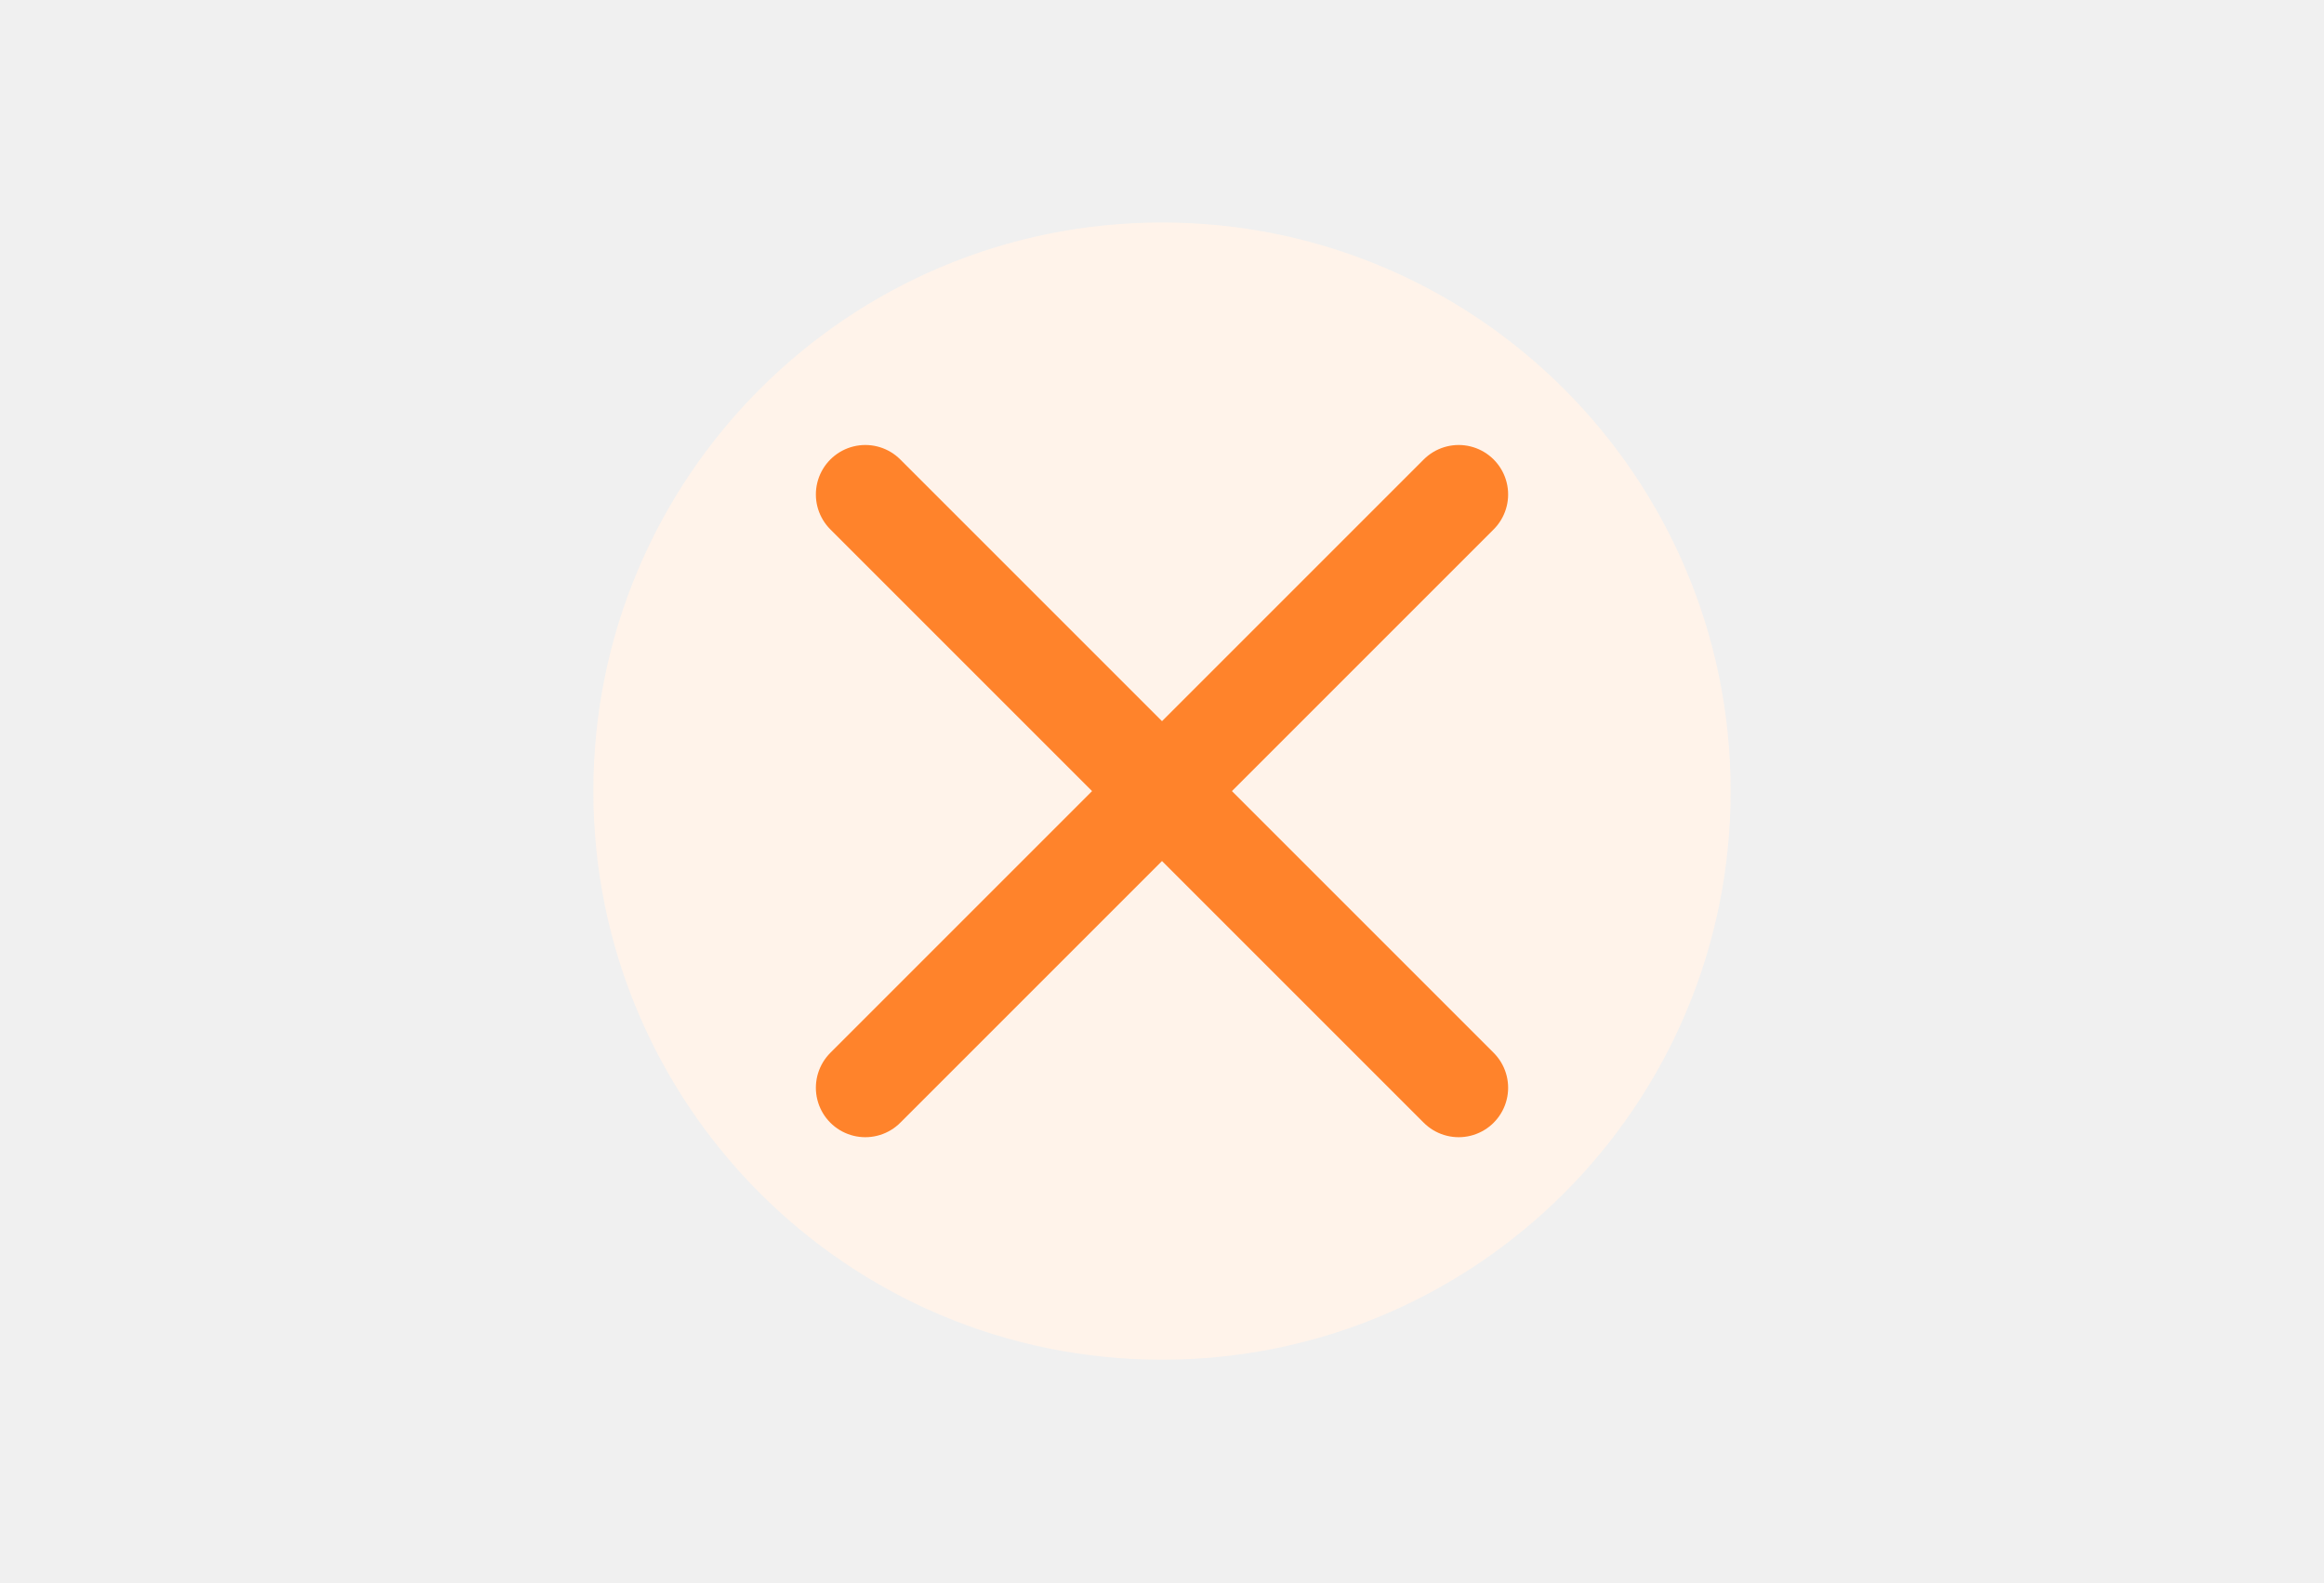
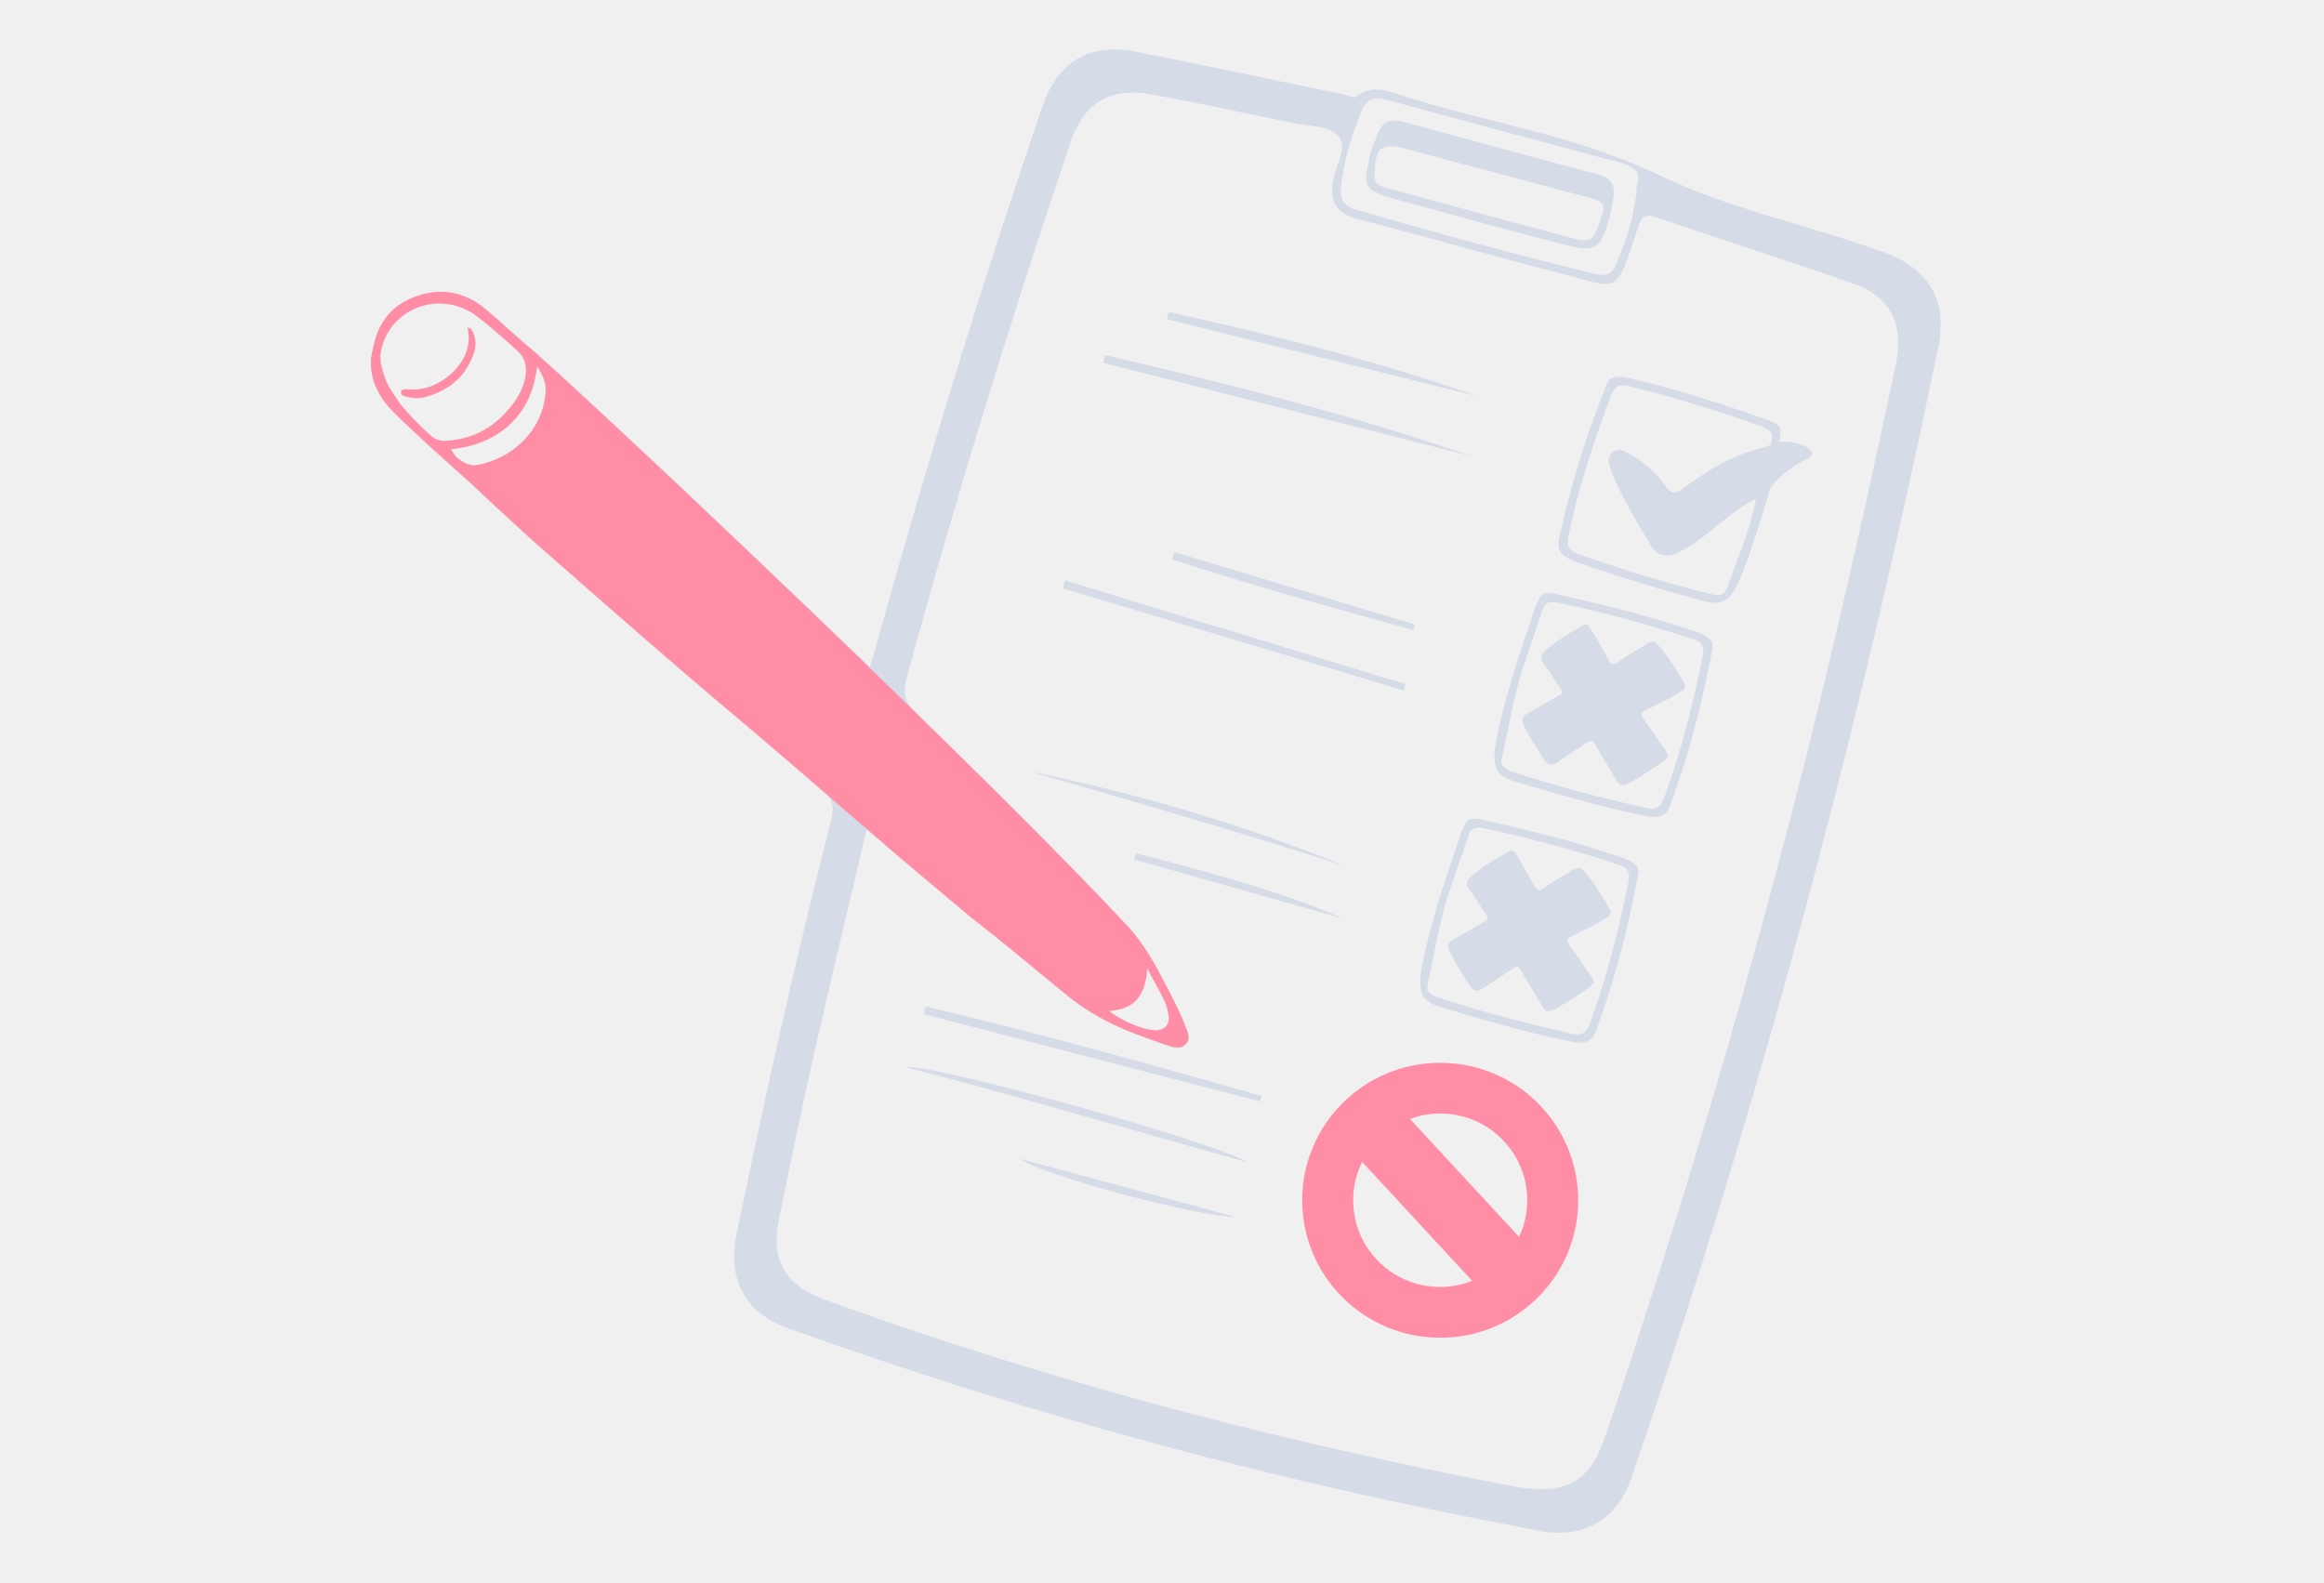
<svg xmlns="http://www.w3.org/2000/svg" width="188" height="128" viewBox="0 0 188 128" fill="none">
-   <circle cx="94" cy="64" r="46" fill="#FFF3EA" />
-   <path d="m70 40 48 48m0-48L70 88" stroke="#FF832B" stroke-width="8" stroke-linecap="round" />
+   <g id="Property=Cancel">
+     <g id="Clip path group">
+       <mask id="mask0_8573_2440" style="mask-type:luminance" maskUnits="userSpaceOnUse" x="30" y="4" width="127" height="120">
+         <g id="clippath">
+           <path id="Vector" d="M156.992 4H30V124H156.992V4Z" fill="white" />
+         </g>
+       </mask>
+       <g mask="url(#mask0_8573_2440)">
+         <g id="Group">
+           <g id="Group_2">
+             <path id="Vector_2" d="M32.81 31.656C35.218 31.688 37.53 30.408 38.228 27.488C37.096 30.392 35.459 31.544 32.81 31.656Z" fill="#D5DCE7" />
+             <path id="Vector_3" d="M70.947 51.992C74.993 37.424 79.416 22.976 84.305 8.664C85.565 4.992 88.078 3.432 91.882 4.184C97.469 5.28 103.04 6.472 108.619 7.624C108.981 7.696 109.494 7.984 109.679 7.832C111.06 6.736 112.424 7.424 113.733 7.832C120.564 9.96 127.652 11.008 134.275 14.192C140.006 16.952 146.468 18.232 152.505 20.456C156.061 21.76 157.562 24.376 156.815 28.008C150.426 59.048 142.278 89.608 131.955 119.592C130.791 122.976 128.086 124.52 124.53 123.848C122.892 123.536 121.246 123.208 119.609 122.888C100.624 119.16 82.041 114.008 63.835 107.488C60.199 106.184 58.826 103.512 59.605 99.744C61.909 88.56 64.397 77.416 67.239 66.352C67.552 65.136 67.263 64.48 66.348 63.712C61.748 59.856 57.181 55.96 52.653 52.016C45.742 46.008 38.83 40 32.264 33.608C30.763 32.144 29.791 30.48 30.169 28.336C30.987 23.712 36.037 22.112 39.745 25.36C47.154 31.84 54.283 38.624 61.411 45.392C64.365 48.192 67.287 51.008 70.369 53.952C70.618 53.128 70.803 52.552 70.963 51.976L70.947 51.992ZM65.778 85.592C64.798 89.928 63.915 94.28 63.008 98.632C62.334 101.88 63.466 103.944 66.669 105.12C72.537 107.28 78.477 109.2 84.465 111.016C96.924 114.776 109.559 117.776 122.338 120.224C126.512 121.024 128.567 119.976 129.779 116.416C136.201 97.544 141.836 78.44 146.637 59.088C149.085 49.208 151.301 39.272 153.396 29.304C154.03 26.28 152.898 23.992 149.992 22.968C144.678 21.104 139.316 19.408 133.986 17.584C133.014 17.248 132.774 17.584 132.493 18.448C130.63 24.08 131.064 23.344 126.039 22.064C120.644 20.688 115.298 19.12 109.904 17.744C108.082 17.28 107.528 16.368 107.841 14.568C108.049 13.344 109.117 11.872 108.202 10.936C107.48 10.184 105.906 10.216 104.702 9.968C100.881 9.176 97.068 8.36 93.231 7.648C89.811 7.016 87.692 8.288 86.609 11.488C81.768 25.808 77.321 40.248 73.347 54.832C73.01 56.064 73.195 56.816 74.134 57.736C79.89 63.36 85.677 68.944 91.128 74.872C93.359 77.296 94.556 80.272 95.92 83.168C96.137 83.624 96.33 84.12 95.872 84.536C95.447 84.928 94.941 84.76 94.467 84.6C91.353 83.536 88.35 82.312 85.79 80.12C81.038 76.056 76.213 72.08 71.413 68.08C71.084 67.808 70.739 67.568 70.112 67.088C68.603 73.488 67.142 79.544 65.77 85.616L65.778 85.592ZM35.675 35.656C38.14 36.104 41.704 33.576 42.466 30.872C42.675 30.128 42.82 29.296 42.298 28.744C40.66 27 39.087 25.08 36.663 24.408C33.773 23.616 30.747 26.112 30.73 29.176C30.73 30.984 34.07 35.376 35.683 35.664L35.675 35.656ZM131.264 13.216C124.883 11.496 118.501 9.8 112.127 8.064C111.1 7.784 110.514 8.064 110.113 9.048C109.334 11 108.7 12.976 108.483 15.088C108.379 16.128 108.684 16.664 109.719 16.968C116.125 18.824 122.563 20.584 129.049 22.16C129.972 22.384 130.414 22.136 130.759 21.312C131.618 19.32 132.268 17.272 132.42 15.04C132.83 13.984 132.228 13.488 131.264 13.224V13.216ZM36.494 36.344C37.409 38.016 38.983 38.064 41.27 36.528C43.952 34.736 45.011 31.592 43.47 29.656C42.739 33.584 40.291 35.68 36.494 36.336V36.344ZM93.014 83.304C94.154 83.608 94.965 82.672 94.516 81.624C94.09 80.632 93.528 79.696 92.814 78.328C92.308 80.256 91.168 81.104 89.739 81.776C90.815 82.632 91.923 83.016 93.022 83.312L93.014 83.304ZM130.044 30.952C130.269 30.432 130.984 30.4 131.762 30.584C135.559 31.456 139.26 32.664 142.936 33.952C143.346 34.096 143.996 34.328 144.02 34.768C144.044 35.176 143.94 35.736 143.94 35.736C143.94 35.736 144.766 35.664 145.641 35.944C146.428 36.2 146.966 36.752 146.267 37.08C145.031 37.664 143.843 38.584 143.201 39.496C143.201 39.496 141.74 44.672 140.6 47.16C139.942 48.6 139.276 49.016 137.807 48.624C134.347 47.688 130.911 46.688 127.54 45.464C126.641 45.136 125.878 44.752 126.111 43.656C127.002 39.432 128.278 35.312 130.028 30.952H130.044ZM142.045 40.344C139.87 41.456 138.385 43.176 136.474 44.312C135.487 44.896 134.339 45.44 133.552 44.128C132.348 42.12 131.096 40.128 130.269 37.92C130.084 37.424 130.012 36.952 130.47 36.576C130.879 36.24 131.337 36.472 131.69 36.656C132.902 37.304 133.938 38.192 134.732 39.304C135.214 39.984 135.543 39.984 136.193 39.496C138.08 38.08 140.078 36.848 142.406 36.28C142.776 36.192 143.241 35.992 143.241 35.992C143.257 35.92 143.321 35.608 143.338 35.528C143.434 34.88 142.928 34.656 142.479 34.488C138.931 33.208 135.326 32.104 131.658 31.216C130.992 31.056 130.598 31.296 130.365 31.912C128.937 35.664 127.692 39.464 126.866 43.392C126.705 44.16 126.938 44.56 127.628 44.8C131.184 46.056 134.78 47.184 138.449 48.072C138.971 48.2 139.476 48.216 139.693 47.616C140.52 45.256 141.58 42.968 142.045 40.336V40.344ZM118.212 67.328C118.212 67.328 118.429 66.8 118.662 66.464C118.918 66.104 119.593 66.248 120.018 66.344C123.815 67.192 127.596 68.128 131.281 69.4C132.035 69.656 132.621 70.064 132.541 70.624C131.69 75.248 130.582 79.408 129.081 83.456C128.696 84.504 127.837 84.432 126.906 84.232C123.398 83.488 119.954 82.512 116.526 81.472C115.073 81.032 114.728 80.328 114.945 78.76C115.314 76.048 117.016 70.864 117.016 70.864M117.586 71.176C116.575 73.656 116.037 77.2 115.483 79.632C115.338 80.248 115.788 80.504 116.294 80.672C119.874 81.864 123.518 82.808 127.203 83.632C127.917 83.792 128.326 83.584 128.599 82.84C129.988 79.072 130.959 75.192 131.754 71.256C131.883 70.608 131.674 70.192 131.032 69.984C127.451 68.8 123.815 67.824 120.123 67.024C119.657 66.92 119.111 66.848 118.846 67.448C118.814 67.528 117.835 70.408 117.811 70.472M89.242 29.352C99.187 31.872 109.125 34.392 119.071 36.912C109.342 33.544 99.38 31.056 89.378 28.72C89.33 28.928 89.29 29.136 89.242 29.344V29.352ZM74.72 82.04C83.799 84.392 92.87 86.752 101.949 89.112C101.989 88.968 102.029 88.816 102.069 88.664C93.046 86.088 84.008 83.584 74.889 81.424C74.832 81.632 74.784 81.84 74.728 82.048L74.72 82.04ZM85.974 47.6C95.174 50.352 104.365 53.104 113.556 55.856C113.604 55.688 113.661 55.512 113.709 55.344C104.517 52.544 95.334 49.752 86.151 46.96L85.974 47.6ZM73.171 86.312C82.45 88.688 91.61 91.472 100.849 94C98.465 92.456 75.7 86.08 73.171 86.312ZM119.545 32.056C111.413 29.192 103.008 27.104 94.54 25.24C94.491 25.432 94.435 25.632 94.387 25.824C102.768 27.904 111.156 29.984 119.537 32.056H119.545ZM108.852 70.072C100.592 66.72 92.091 64.2 83.358 62.424C91.891 64.872 100.399 67.376 108.852 70.072ZM94.812 45.256C101.25 47.344 107.777 49.168 114.311 50.96C114.359 50.808 114.399 50.664 114.447 50.52C107.961 48.568 101.483 46.608 94.997 44.656C94.941 44.856 94.877 45.056 94.812 45.256ZM108.684 74.328C103.313 71.96 97.582 70.544 91.891 69.016C91.842 69.184 91.786 69.36 91.738 69.528C97.389 71.128 103.032 72.728 108.684 74.328ZM100.014 98.464C94.339 96.936 88.672 95.408 82.531 93.752C84.2 95.04 96.707 98.416 100.014 98.464ZM130.237 17.432C129.523 20.184 129.169 20.464 126.416 19.76C121.873 18.592 117.353 17.336 112.834 16.096C110.402 15.424 110.241 15.168 110.779 12.744C110.923 12.088 111.212 11.472 111.445 10.832C111.798 9.824 112.521 9.576 113.5 9.848C118.742 11.272 123.984 12.704 129.234 14.104C130.261 14.376 130.703 14.936 130.518 15.992C130.43 16.472 130.365 16.96 130.245 17.44L130.237 17.432ZM112.216 15.216C117.337 16.616 122.459 18.008 127.588 19.376C129.185 19.8 129.161 18.384 129.555 17.512C130.06 16.4 129.314 16.184 128.439 15.96C123.542 14.68 118.662 13.344 113.765 12.048C111.734 11.512 111.26 11.888 111.212 13.968C111.02 14.776 111.606 15.056 112.216 15.224V15.216ZM124.216 49.072C124.216 49.072 124.433 48.544 124.666 48.208C124.923 47.848 125.597 47.992 126.023 48.088C129.82 48.936 133.6 49.872 137.285 51.144C138.04 51.4 138.626 51.808 138.545 52.368C137.694 56.992 136.587 61.152 135.085 65.2C134.7 66.248 133.841 66.176 132.91 65.976C129.402 65.232 125.958 64.256 122.531 63.216C121.078 62.776 120.733 62.072 120.949 60.504C121.311 57.792 123.02 52.608 123.02 52.608M123.59 52.92C122.579 55.4 122.041 58.944 121.487 61.376C121.343 61.992 121.792 62.248 122.298 62.416C125.878 63.608 129.523 64.552 133.207 65.376C133.922 65.536 134.331 65.328 134.604 64.584C135.993 60.816 136.964 56.936 137.759 53C137.887 52.352 137.678 51.936 137.036 51.728C133.456 50.544 129.82 49.568 126.127 48.768C125.661 48.664 125.108 48.592 124.843 49.192C124.811 49.272 123.831 52.152 123.807 52.216M134.901 61.256C134.805 61.352 134.692 61.48 134.556 61.584C133.649 62.248 132.693 62.84 131.714 63.384C131.289 63.624 131.008 63.552 130.759 63.12C130.213 62.168 129.619 61.248 129.081 60.296C128.856 59.896 128.672 59.848 128.302 60.104C127.548 60.64 126.753 61.128 125.999 61.656C125.509 61.992 125.188 61.912 124.867 61.408C124.313 60.52 123.743 59.64 123.277 58.704C123.053 58.256 123.117 57.952 123.598 57.696C124.441 57.256 125.244 56.736 126.079 56.28C126.392 56.112 126.448 55.976 126.231 55.68C125.766 55.024 125.356 54.336 124.883 53.68C124.602 53.288 124.618 52.992 124.971 52.672C125.894 51.824 126.97 51.2 128.062 50.592C128.415 50.392 128.551 50.64 128.688 50.88C129.153 51.68 129.635 52.472 130.068 53.288C130.285 53.704 130.446 53.88 130.919 53.544C131.65 53.016 132.444 52.584 133.207 52.096C133.576 51.856 133.865 51.856 134.162 52.2C134.981 53.144 135.623 54.208 136.241 55.288C136.45 55.664 136.201 55.8 135.944 55.968C135.061 56.544 134.106 56.976 133.167 57.44C132.766 57.64 132.661 57.792 132.958 58.176C133.552 58.976 134.114 59.808 134.676 60.632C134.796 60.808 134.941 60.984 134.925 61.272L134.901 61.256ZM128.904 79.544C128.808 79.64 128.696 79.768 128.559 79.872C127.652 80.536 126.697 81.128 125.718 81.672C125.292 81.912 125.003 81.84 124.762 81.408C124.216 80.456 123.622 79.536 123.085 78.584C122.86 78.184 122.675 78.136 122.306 78.392C121.551 78.928 120.757 79.416 119.994 79.944C119.504 80.28 119.183 80.2 118.862 79.696C118.308 78.808 117.738 77.928 117.273 76.992C117.048 76.544 117.112 76.24 117.594 75.984C118.437 75.544 119.24 75.024 120.074 74.568C120.387 74.4 120.444 74.264 120.227 73.968C119.761 73.312 119.352 72.624 118.878 71.968C118.597 71.576 118.613 71.28 118.967 70.96C119.89 70.112 120.965 69.488 122.057 68.88C122.41 68.68 122.547 68.928 122.683 69.168C123.149 69.968 123.631 70.76 124.064 71.576C124.281 71.992 124.441 72.168 124.915 71.832C125.645 71.304 126.448 70.872 127.203 70.384C127.572 70.144 127.861 70.144 128.158 70.488C128.977 71.432 129.619 72.496 130.237 73.576C130.446 73.952 130.197 74.088 129.94 74.256C129.057 74.832 128.102 75.264 127.163 75.728C126.761 75.928 126.657 76.08 126.954 76.464C127.548 77.264 128.11 78.096 128.672 78.92C128.792 79.096 128.937 79.28 128.92 79.56L128.904 79.544Z" fill="#D5DCE7" />
+             <path id="Vector_4" d="M90.775 74.456C92.155 75.816 93.103 77.392 93.994 79.08C94.716 80.456 95.535 81.984 96.057 83.448C96.394 84.4 95.712 84.944 94.732 84.656C93.849 84.392 92.806 84 91.947 83.68C90.028 82.96 88.182 82.008 86.576 80.72C83.903 78.584 81.311 76.344 78.589 74.256L78.18 73.912L77.546 73.376C71.268 68.176 65.665 63.144 59.428 57.896C53.761 53.128 48.599 48.576 43.036 43.688L42.025 42.76L39.962 40.864L38.244 39.24C36.101 37.328 33.949 35.424 31.895 33.408C30.763 32.296 29.992 30.92 30 29.352C29.96 28.968 30.12 28.448 30.185 28.128C30.594 26.016 31.734 24.64 33.749 23.944C35.78 23.24 37.714 23.648 39.32 25.048C40.251 25.824 42.434 27.816 42.795 28.096C44.915 29.744 75.82 58.712 89.723 73.344M32.256 32.52C33.018 33.48 34.014 34.536 35.049 35.408C35.266 35.52 35.619 35.688 35.892 35.672C38.397 35.552 40.13 34.52 41.591 32.552C42.049 31.888 42.426 31.12 42.523 30.336C42.619 29.608 42.458 28.912 41.864 28.384C40.805 27.44 39.753 26.48 38.621 25.616C35.635 23.328 31.349 24.936 30.779 28.624C30.747 28.832 30.803 29.104 30.779 29.256C31.228 31.368 31.678 31.512 32.256 32.52ZM43.558 29.792C43.502 29.696 43.462 29.664 43.462 29.664C43.462 29.664 43.406 29.928 43.39 30.008C42.932 33.504 40.476 35.76 37.048 36.272C36.767 36.312 36.486 36.352 36.486 36.352C36.486 36.352 36.799 36.944 37.048 37.096C37.377 37.352 37.875 37.608 38.316 37.664C41.479 37.208 44.032 34.744 44.152 31.48C44.128 30.832 43.863 30.32 43.55 29.792H43.558ZM89.723 81.776C89.82 81.96 90.743 82.456 90.879 82.528C91.85 83.024 92.661 83.28 93.159 83.32C93.841 83.448 94.475 83.208 94.54 82.512C94.612 82.32 94.475 81.904 94.443 81.72C94.315 80.896 93.592 79.912 92.806 78.328C92.677 80.512 91.794 81.68 89.731 81.776H89.723ZM37.819 26.496C38.212 28.08 37.441 29.704 35.828 30.752C35.009 31.288 34.118 31.568 33.123 31.512C32.874 31.496 32.48 31.432 32.44 31.72C32.392 32.032 32.801 32.08 33.05 32.136C33.532 32.256 34.03 32.24 34.511 32.096C36.454 31.52 37.811 30.328 38.389 28.368C38.533 27.88 38.477 27.376 38.268 26.896C38.188 26.712 38.108 26.536 37.819 26.504V26.496ZM116.502 85.984C122.675 85.984 127.668 90.96 127.668 97.104C127.668 103.248 122.675 108.224 116.51 108.224C110.337 108.224 105.344 103.248 105.344 97.104C105.344 90.96 110.337 85.984 116.502 85.984ZM110.193 94.008C109.021 96.288 109.149 99.568 111.397 101.928C113.645 104.288 116.839 104.544 119.087 103.616C116.125 100.408 113.163 97.208 110.193 94V94.008ZM122.876 100.064C123.944 97.92 123.879 94.696 121.656 92.32C119.44 89.952 116.277 89.664 114.062 90.528C117 93.704 119.938 96.88 122.884 100.064H122.876Z" fill="#FF8DA5" />
+           </g>
+         </g>
+       </g>
+     </g>
+   </g>
</svg>
